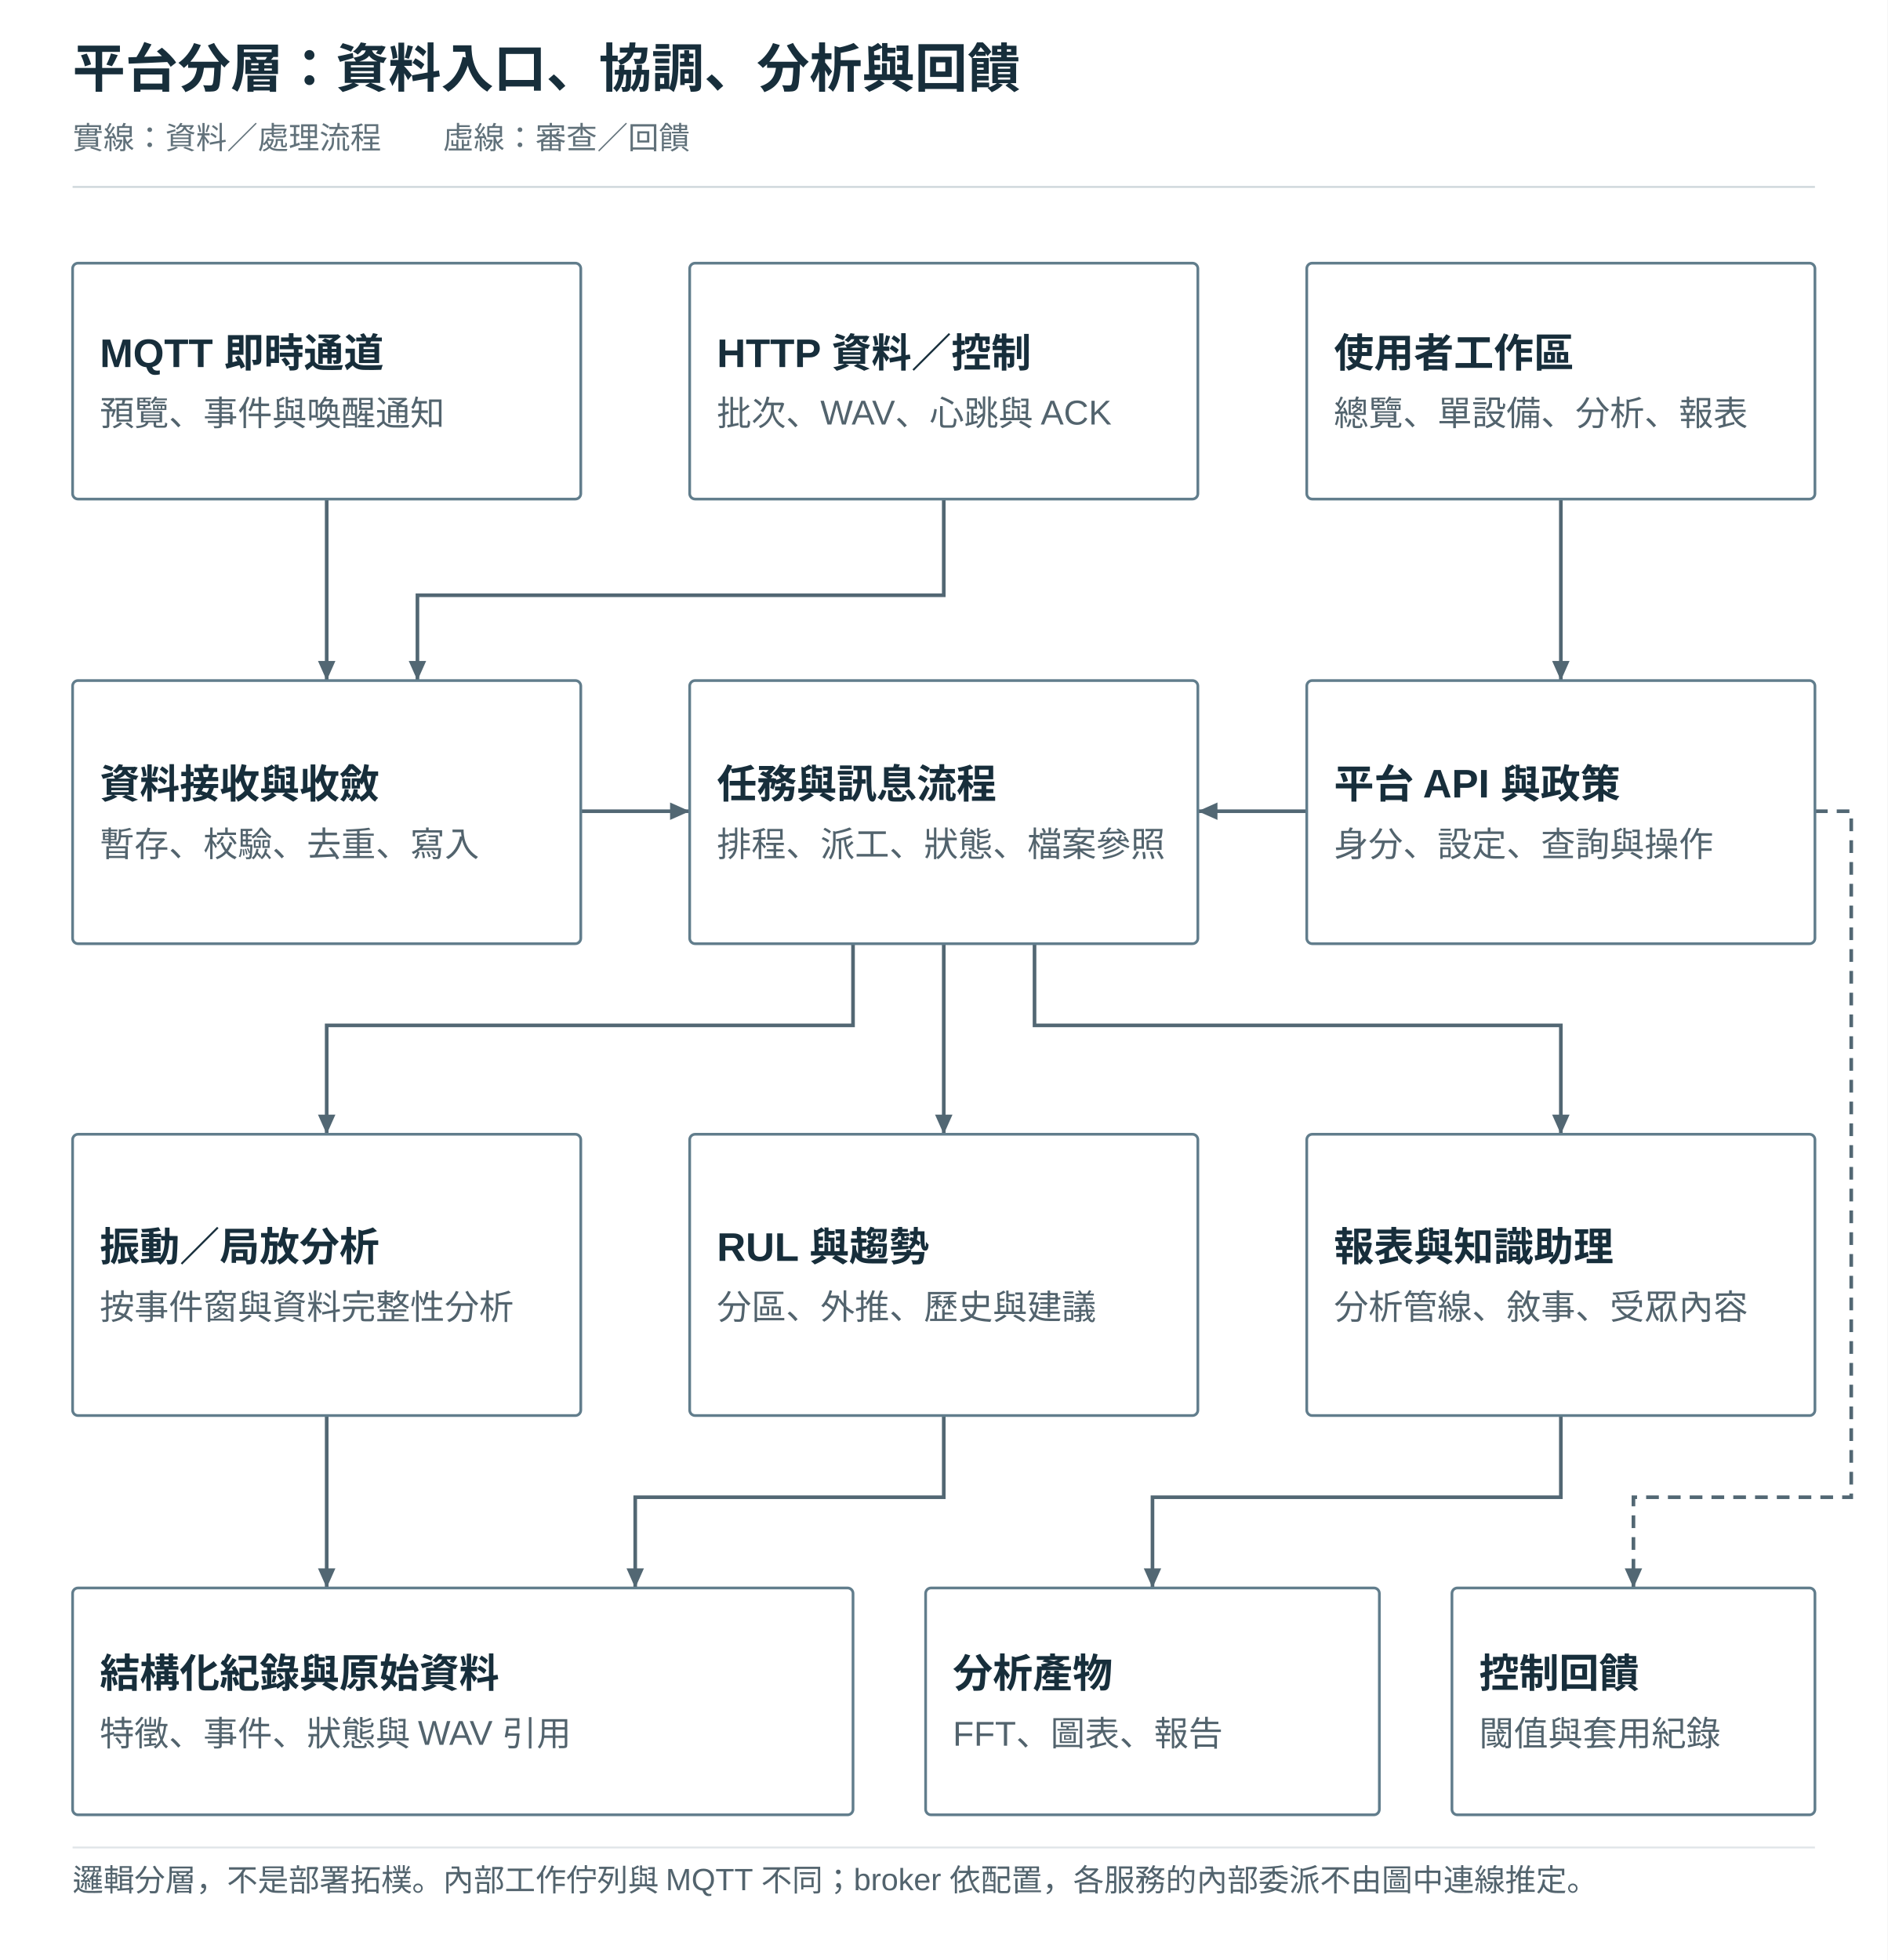
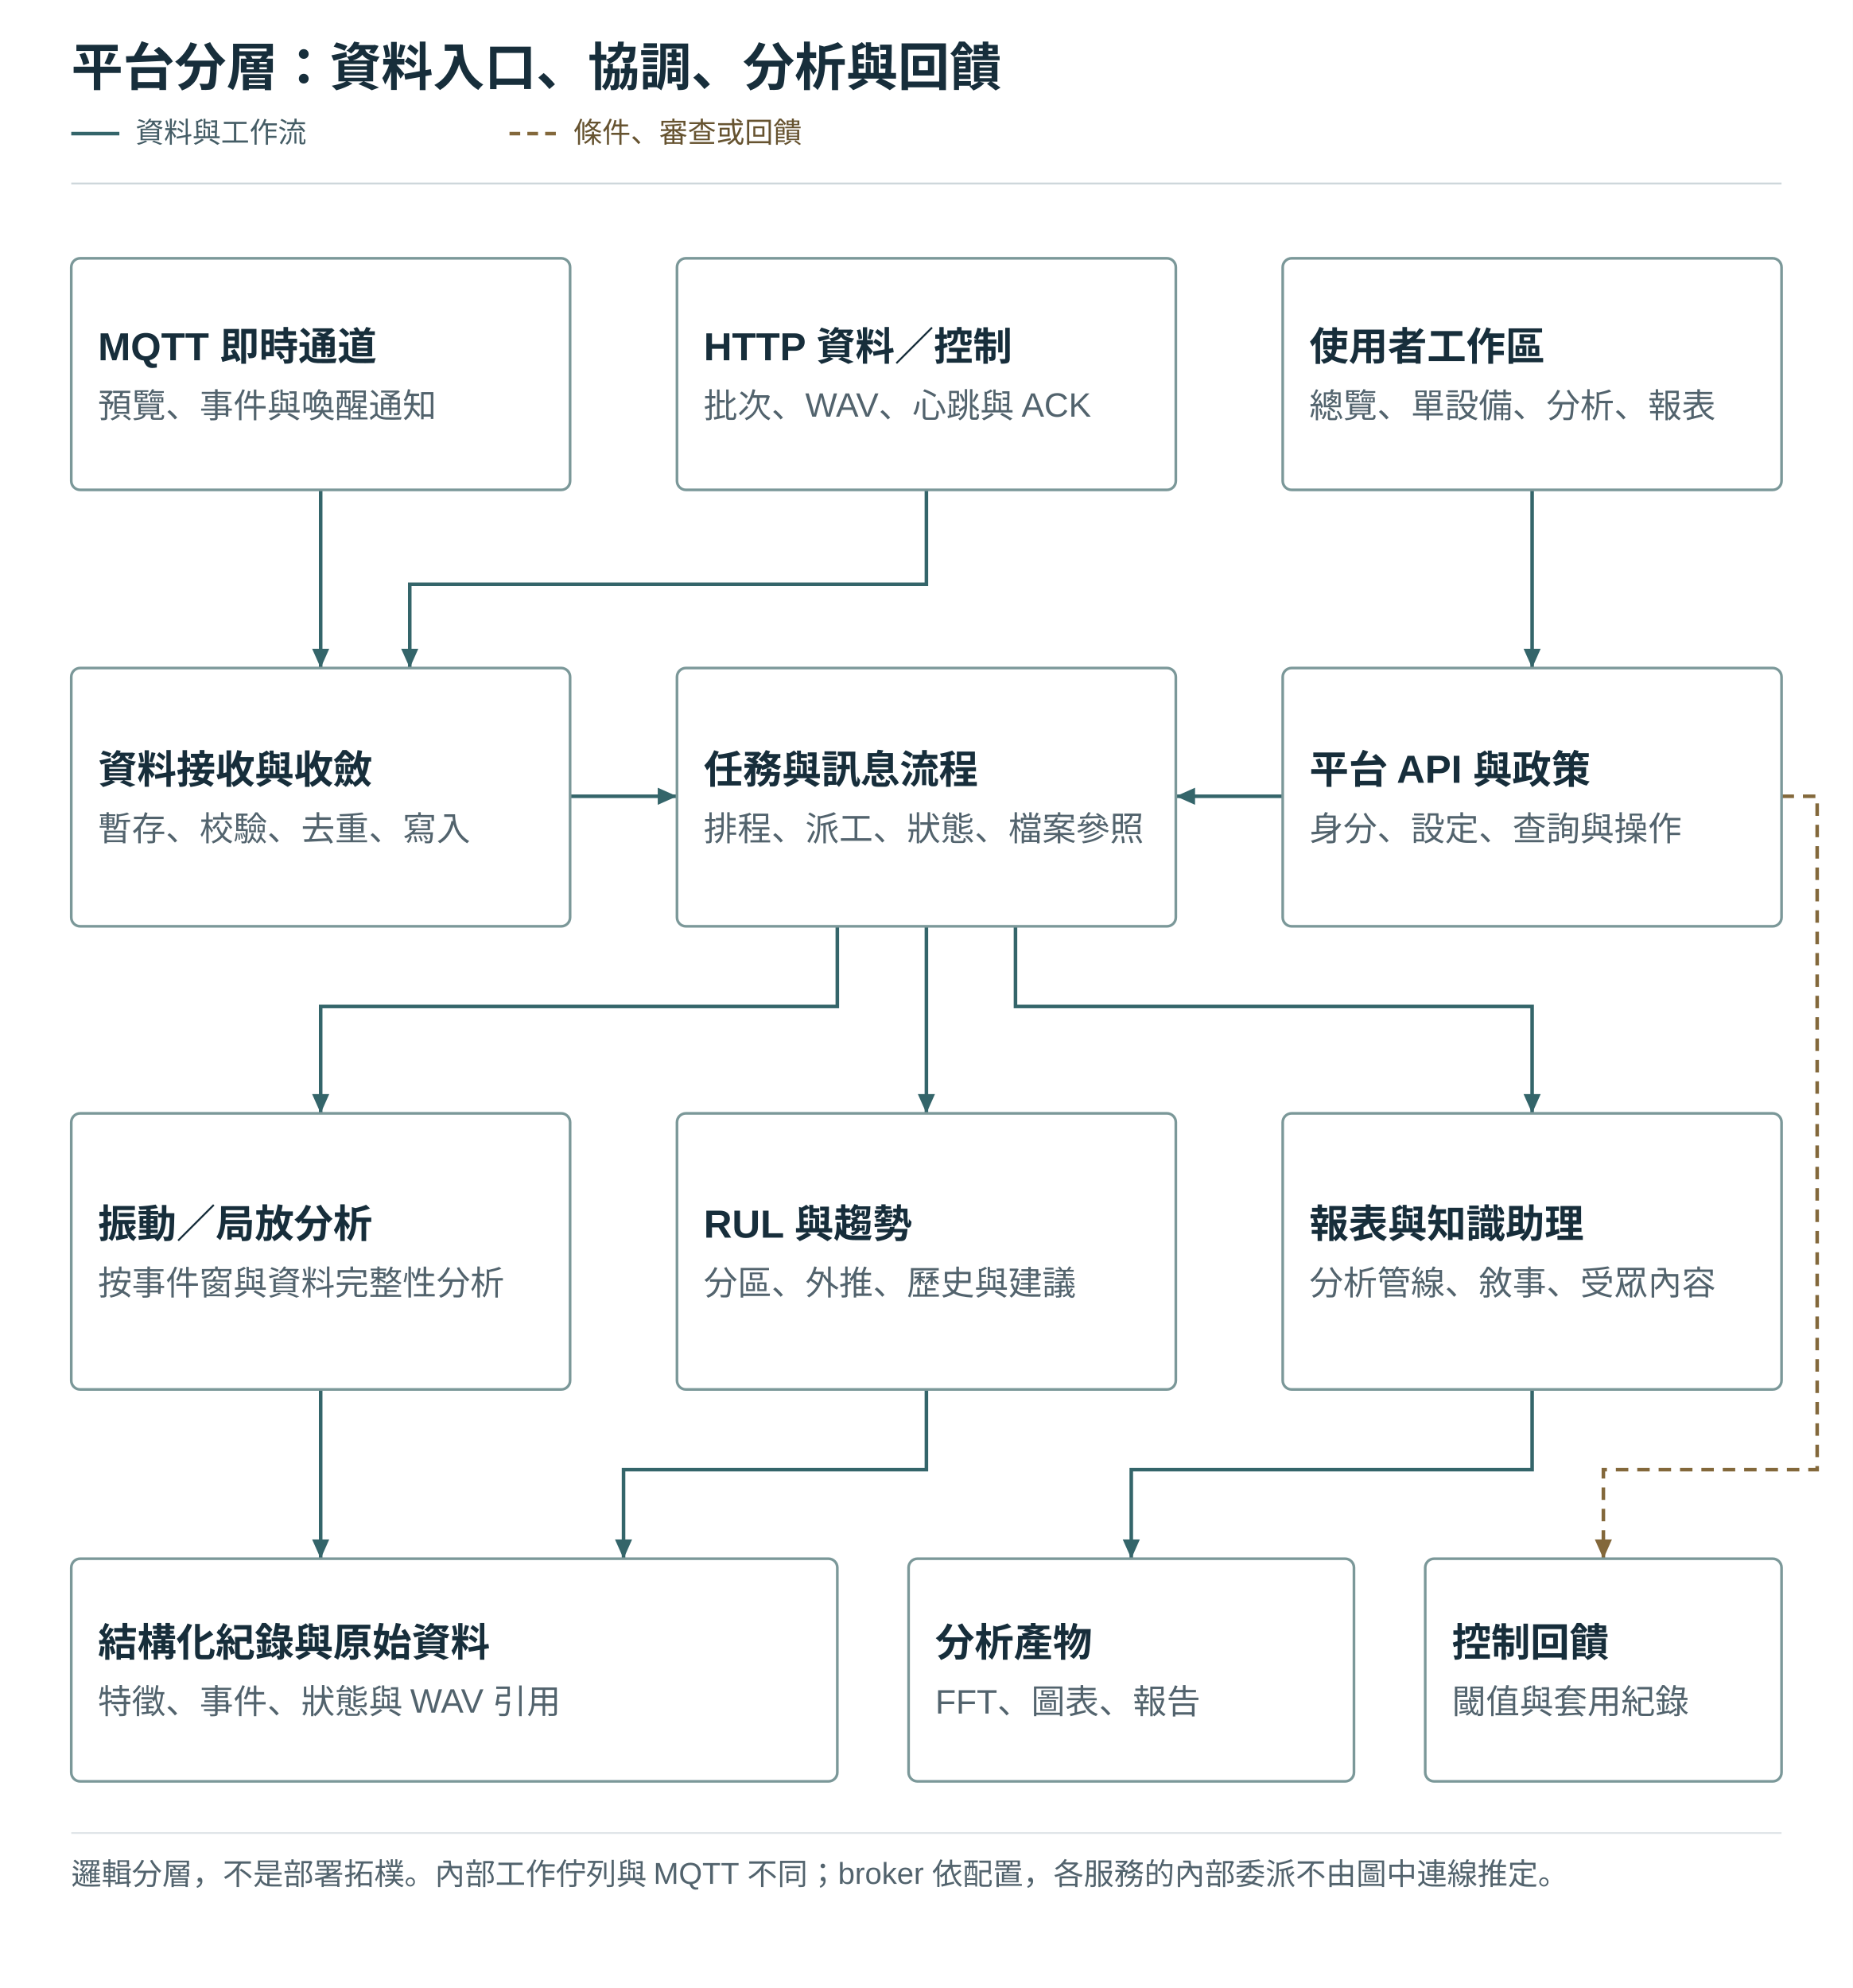
- <svg xmlns="http://www.w3.org/2000/svg" viewBox="0 0 1040 1080" role="img" aria-labelledby="title desc" lang="zh-Hant">
+ <svg xmlns="http://www.w3.org/2000/svg" viewBox="0 0 1040 1116" role="img" aria-labelledby="title desc" lang="zh-Hant">
  <defs>
    <marker id="harbor-ai-system-zh" viewBox="0 0 10 10" refX="9" refY="5" markerWidth="6" markerHeight="6" orient="auto">
-       <path d="M0 1L9 5L0 9Z" fill="#526773" />
+       <path d="M0 1L9 5L0 9Z" fill="context-stroke" />
    </marker>
  </defs>
-   <rect width="1040" height="1080" fill="#fff" />
+   <rect width="1040" height="1116" fill="#fff" />
  <g font-family="Arial,Microsoft JhengHei,sans-serif">
    <text x="40" y="48" fill="#172e3b" font-size="29" font-weight="600">
      <tspan x="40" dy="0">平台分層：資料入口、協調、分析與回饋</tspan>
    </text>
-     <text x="40" y="82" fill="#61717a" font-size="17">
-       <tspan x="40" dy="0">實線：資料／處理流程　　虛線：審查／回饋</tspan>
+     <path d="M40 75H67" stroke="#34656a" stroke-width="2" />
+     <text x="76" y="80" fill="#455d66" font-size="16">
+       <tspan x="76" dy="0">資料與工作流</tspan>
+     </text>
+     <path d="M286 75H313" stroke="#83683b" stroke-width="2" stroke-dasharray="6 4" />
+     <text x="322" y="80" fill="#665330" font-size="16">
+       <tspan x="322" dy="0">條件、審查或回饋</tspan>
    </text>
    <path d="M40 103H1000" stroke="#ccd5da" />
-     <path d="M180 275V375" fill="none" stroke="#526773" stroke-width="2" marker-end="url(#harbor-ai-system-zh)" />
-     <path d="M520 275V328H230V375" fill="none" stroke="#526773" stroke-width="2" marker-end="url(#harbor-ai-system-zh)" />
-     <path d="M860 275V375" fill="none" stroke="#526773" stroke-width="2" marker-end="url(#harbor-ai-system-zh)" />
-     <path d="M320 447H380" fill="none" stroke="#526773" stroke-width="2" marker-end="url(#harbor-ai-system-zh)" />
-     <path d="M720 447H660" fill="none" stroke="#526773" stroke-width="2" marker-end="url(#harbor-ai-system-zh)" />
-     <path d="M470 520V565H180V625" fill="none" stroke="#526773" stroke-width="2" marker-end="url(#harbor-ai-system-zh)" />
-     <path d="M520 520V625" fill="none" stroke="#526773" stroke-width="2" marker-end="url(#harbor-ai-system-zh)" />
-     <path d="M570 520V565H860V625" fill="none" stroke="#526773" stroke-width="2" marker-end="url(#harbor-ai-system-zh)" />
-     <path d="M180 780V875" fill="none" stroke="#526773" stroke-width="2" marker-end="url(#harbor-ai-system-zh)" />
-     <path d="M520 780V825H350V875" fill="none" stroke="#526773" stroke-width="2" marker-end="url(#harbor-ai-system-zh)" />
-     <path d="M860 780V825H635V875" fill="none" stroke="#526773" stroke-width="2" marker-end="url(#harbor-ai-system-zh)" />
-     <path d="M1000 447H1020V825H900V875" fill="none" stroke="#526773" stroke-width="2" stroke-dasharray="7 5" marker-end="url(#harbor-ai-system-zh)" />
-     <rect x="40" y="145" width="280" height="130" rx="3" fill="#fff" stroke="#617d8c" stroke-width="1.5" />
+     <path d="M180 275V375" fill="none" stroke="#34656a" stroke-width="2" marker-end="url(#harbor-ai-system-zh)" />
+     <path d="M520 275V328H230V375" fill="none" stroke="#34656a" stroke-width="2" marker-end="url(#harbor-ai-system-zh)" />
+     <path d="M860 275V375" fill="none" stroke="#34656a" stroke-width="2" marker-end="url(#harbor-ai-system-zh)" />
+     <path d="M320 447H380" fill="none" stroke="#34656a" stroke-width="2" marker-end="url(#harbor-ai-system-zh)" />
+     <path d="M720 447H660" fill="none" stroke="#34656a" stroke-width="2" marker-end="url(#harbor-ai-system-zh)" />
+     <path d="M470 520V565H180V625" fill="none" stroke="#34656a" stroke-width="2" marker-end="url(#harbor-ai-system-zh)" />
+     <path d="M520 520V625" fill="none" stroke="#34656a" stroke-width="2" marker-end="url(#harbor-ai-system-zh)" />
+     <path d="M570 520V565H860V625" fill="none" stroke="#34656a" stroke-width="2" marker-end="url(#harbor-ai-system-zh)" />
+     <path d="M180 780V875" fill="none" stroke="#34656a" stroke-width="2" marker-end="url(#harbor-ai-system-zh)" />
+     <path d="M520 780V825H350V875" fill="none" stroke="#34656a" stroke-width="2" marker-end="url(#harbor-ai-system-zh)" />
+     <path d="M860 780V825H635V875" fill="none" stroke="#34656a" stroke-width="2" marker-end="url(#harbor-ai-system-zh)" />
+     <path d="M1000 447H1020V825H900V875" fill="none" stroke="#83683b" stroke-width="2" stroke-dasharray="7 5" marker-end="url(#harbor-ai-system-zh)" />
+     <rect x="40" y="145" width="280" height="130" rx="5" fill="#fff" stroke="#7b9899" stroke-width="1.5" />
    <text x="55" y="202.26" fill="#172e3b" font-size="22" font-weight="600">
      <tspan x="55" dy="0">MQTT 即時通道</tspan>
    </text>
    <text x="55" y="234.42" fill="#52636d" font-size="19">
      <tspan x="55" dy="0">預覽、事件與喚醒通知</tspan>
    </text>
-     <rect x="380" y="145" width="280" height="130" rx="3" fill="#fff" stroke="#617d8c" stroke-width="1.5" />
+     <rect x="380" y="145" width="280" height="130" rx="5" fill="#fff" stroke="#7b9899" stroke-width="1.5" />
    <text x="395" y="202.26" fill="#172e3b" font-size="22" font-weight="600">
      <tspan x="395" dy="0">HTTP 資料／控制</tspan>
    </text>
    <text x="395" y="234.42" fill="#52636d" font-size="19">
      <tspan x="395" dy="0">批次、WAV、心跳與 ACK</tspan>
    </text>
-     <rect x="720" y="145" width="280" height="130" rx="3" fill="#fff" stroke="#617d8c" stroke-width="1.5" />
+     <rect x="720" y="145" width="280" height="130" rx="5" fill="#fff" stroke="#7b9899" stroke-width="1.5" />
    <text x="735" y="202.26" fill="#172e3b" font-size="22" font-weight="600">
      <tspan x="735" dy="0">使用者工作區</tspan>
    </text>
    <text x="735" y="234.42" fill="#52636d" font-size="19">
      <tspan x="735" dy="0">總覽、單設備、分析、報表</tspan>
    </text>
-     <rect x="40" y="375" width="280" height="145" rx="3" fill="#fff" stroke="#617d8c" stroke-width="1.5" />
+     <rect x="40" y="375" width="280" height="145" rx="5" fill="#fff" stroke="#7b9899" stroke-width="1.5" />
    <text x="55" y="439.76" fill="#172e3b" font-size="22" font-weight="600">
      <tspan x="55" dy="0">資料接收與收斂</tspan>
    </text>
    <text x="55" y="471.92" fill="#52636d" font-size="19">
      <tspan x="55" dy="0">暫存、校驗、去重、寫入</tspan>
    </text>
-     <rect x="380" y="375" width="280" height="145" rx="3" fill="#fff" stroke="#617d8c" stroke-width="1.5" />
+     <rect x="380" y="375" width="280" height="145" rx="5" fill="#fff" stroke="#7b9899" stroke-width="1.5" />
    <text x="395" y="439.76" fill="#172e3b" font-size="22" font-weight="600">
      <tspan x="395" dy="0">任務與訊息流程</tspan>
    </text>
    <text x="395" y="471.92" fill="#52636d" font-size="19">
      <tspan x="395" dy="0">排程、派工、狀態、檔案參照</tspan>
    </text>
-     <rect x="720" y="375" width="280" height="145" rx="3" fill="#fff" stroke="#617d8c" stroke-width="1.5" />
+     <rect x="720" y="375" width="280" height="145" rx="5" fill="#fff" stroke="#7b9899" stroke-width="1.5" />
    <text x="735" y="439.76" fill="#172e3b" font-size="22" font-weight="600">
      <tspan x="735" dy="0">平台 API 與政策</tspan>
    </text>
    <text x="735" y="471.92" fill="#52636d" font-size="19">
      <tspan x="735" dy="0">身分、設定、查詢與操作</tspan>
    </text>
-     <rect x="40" y="625" width="280" height="155" rx="3" fill="#fff" stroke="#617d8c" stroke-width="1.5" />
+     <rect x="40" y="625" width="280" height="155" rx="5" fill="#fff" stroke="#7b9899" stroke-width="1.5" />
    <text x="55" y="694.76" fill="#172e3b" font-size="22" font-weight="600">
      <tspan x="55" dy="0">振動／局放分析</tspan>
    </text>
    <text x="55" y="726.92" fill="#52636d" font-size="19">
      <tspan x="55" dy="0">按事件窗與資料完整性分析</tspan>
    </text>
-     <rect x="380" y="625" width="280" height="155" rx="3" fill="#fff" stroke="#617d8c" stroke-width="1.5" />
+     <rect x="380" y="625" width="280" height="155" rx="5" fill="#fff" stroke="#7b9899" stroke-width="1.5" />
    <text x="395" y="694.76" fill="#172e3b" font-size="22" font-weight="600">
      <tspan x="395" dy="0">RUL 與趨勢</tspan>
    </text>
    <text x="395" y="726.92" fill="#52636d" font-size="19">
      <tspan x="395" dy="0">分區、外推、歷史與建議</tspan>
    </text>
-     <rect x="720" y="625" width="280" height="155" rx="3" fill="#fff" stroke="#617d8c" stroke-width="1.5" />
+     <rect x="720" y="625" width="280" height="155" rx="5" fill="#fff" stroke="#7b9899" stroke-width="1.5" />
    <text x="735" y="694.76" fill="#172e3b" font-size="22" font-weight="600">
      <tspan x="735" dy="0">報表與知識助理</tspan>
    </text>
    <text x="735" y="726.92" fill="#52636d" font-size="19">
      <tspan x="735" dy="0">分析管線、敘事、受眾內容</tspan>
    </text>
-     <rect x="40" y="875" width="430" height="125" rx="3" fill="#fff" stroke="#617d8c" stroke-width="1.5" />
+     <rect x="40" y="875" width="430" height="125" rx="5" fill="#fff" stroke="#7b9899" stroke-width="1.5" />
    <text x="55" y="929.76" fill="#172e3b" font-size="22" font-weight="600">
      <tspan x="55" dy="0">結構化紀錄與原始資料</tspan>
    </text>
    <text x="55" y="961.92" fill="#52636d" font-size="19">
      <tspan x="55" dy="0">特徵、事件、狀態與 WAV 引用</tspan>
    </text>
-     <rect x="510" y="875" width="250" height="125" rx="3" fill="#fff" stroke="#617d8c" stroke-width="1.5" />
+     <rect x="510" y="875" width="250" height="125" rx="5" fill="#fff" stroke="#7b9899" stroke-width="1.5" />
    <text x="525" y="929.76" fill="#172e3b" font-size="22" font-weight="600">
      <tspan x="525" dy="0">分析產物</tspan>
    </text>
    <text x="525" y="961.92" fill="#52636d" font-size="19">
      <tspan x="525" dy="0">FFT、圖表、報告</tspan>
    </text>
-     <rect x="800" y="875" width="200" height="125" rx="3" fill="#fff" stroke="#617d8c" stroke-width="1.5" />
+     <rect x="800" y="875" width="200" height="125" rx="5" fill="#fff" stroke="#7b9899" stroke-width="1.5" />
    <text x="815" y="929.76" fill="#172e3b" font-size="22" font-weight="600">
      <tspan x="815" dy="0">控制回饋</tspan>
    </text>
    <text x="815" y="961.92" fill="#52636d" font-size="19">
      <tspan x="815" dy="0">閾值與套用紀錄</tspan>
    </text>
-     <path d="M40 1018H1000" stroke="#e0e5e8" />
-     <text x="40" y="1042" fill="#52636d" font-size="17">
+     <path d="M40 1029H1000" stroke="#e0e5e8" />
+     <text x="40" y="1058" fill="#52636d" font-size="17">
      <tspan x="40" dy="0">邏輯分層，不是部署拓樸。內部工作佇列與 MQTT 不同；broker 依配置，各服務的內部委派不由圖中連線推定。</tspan>
    </text>
  </g>
</svg>
